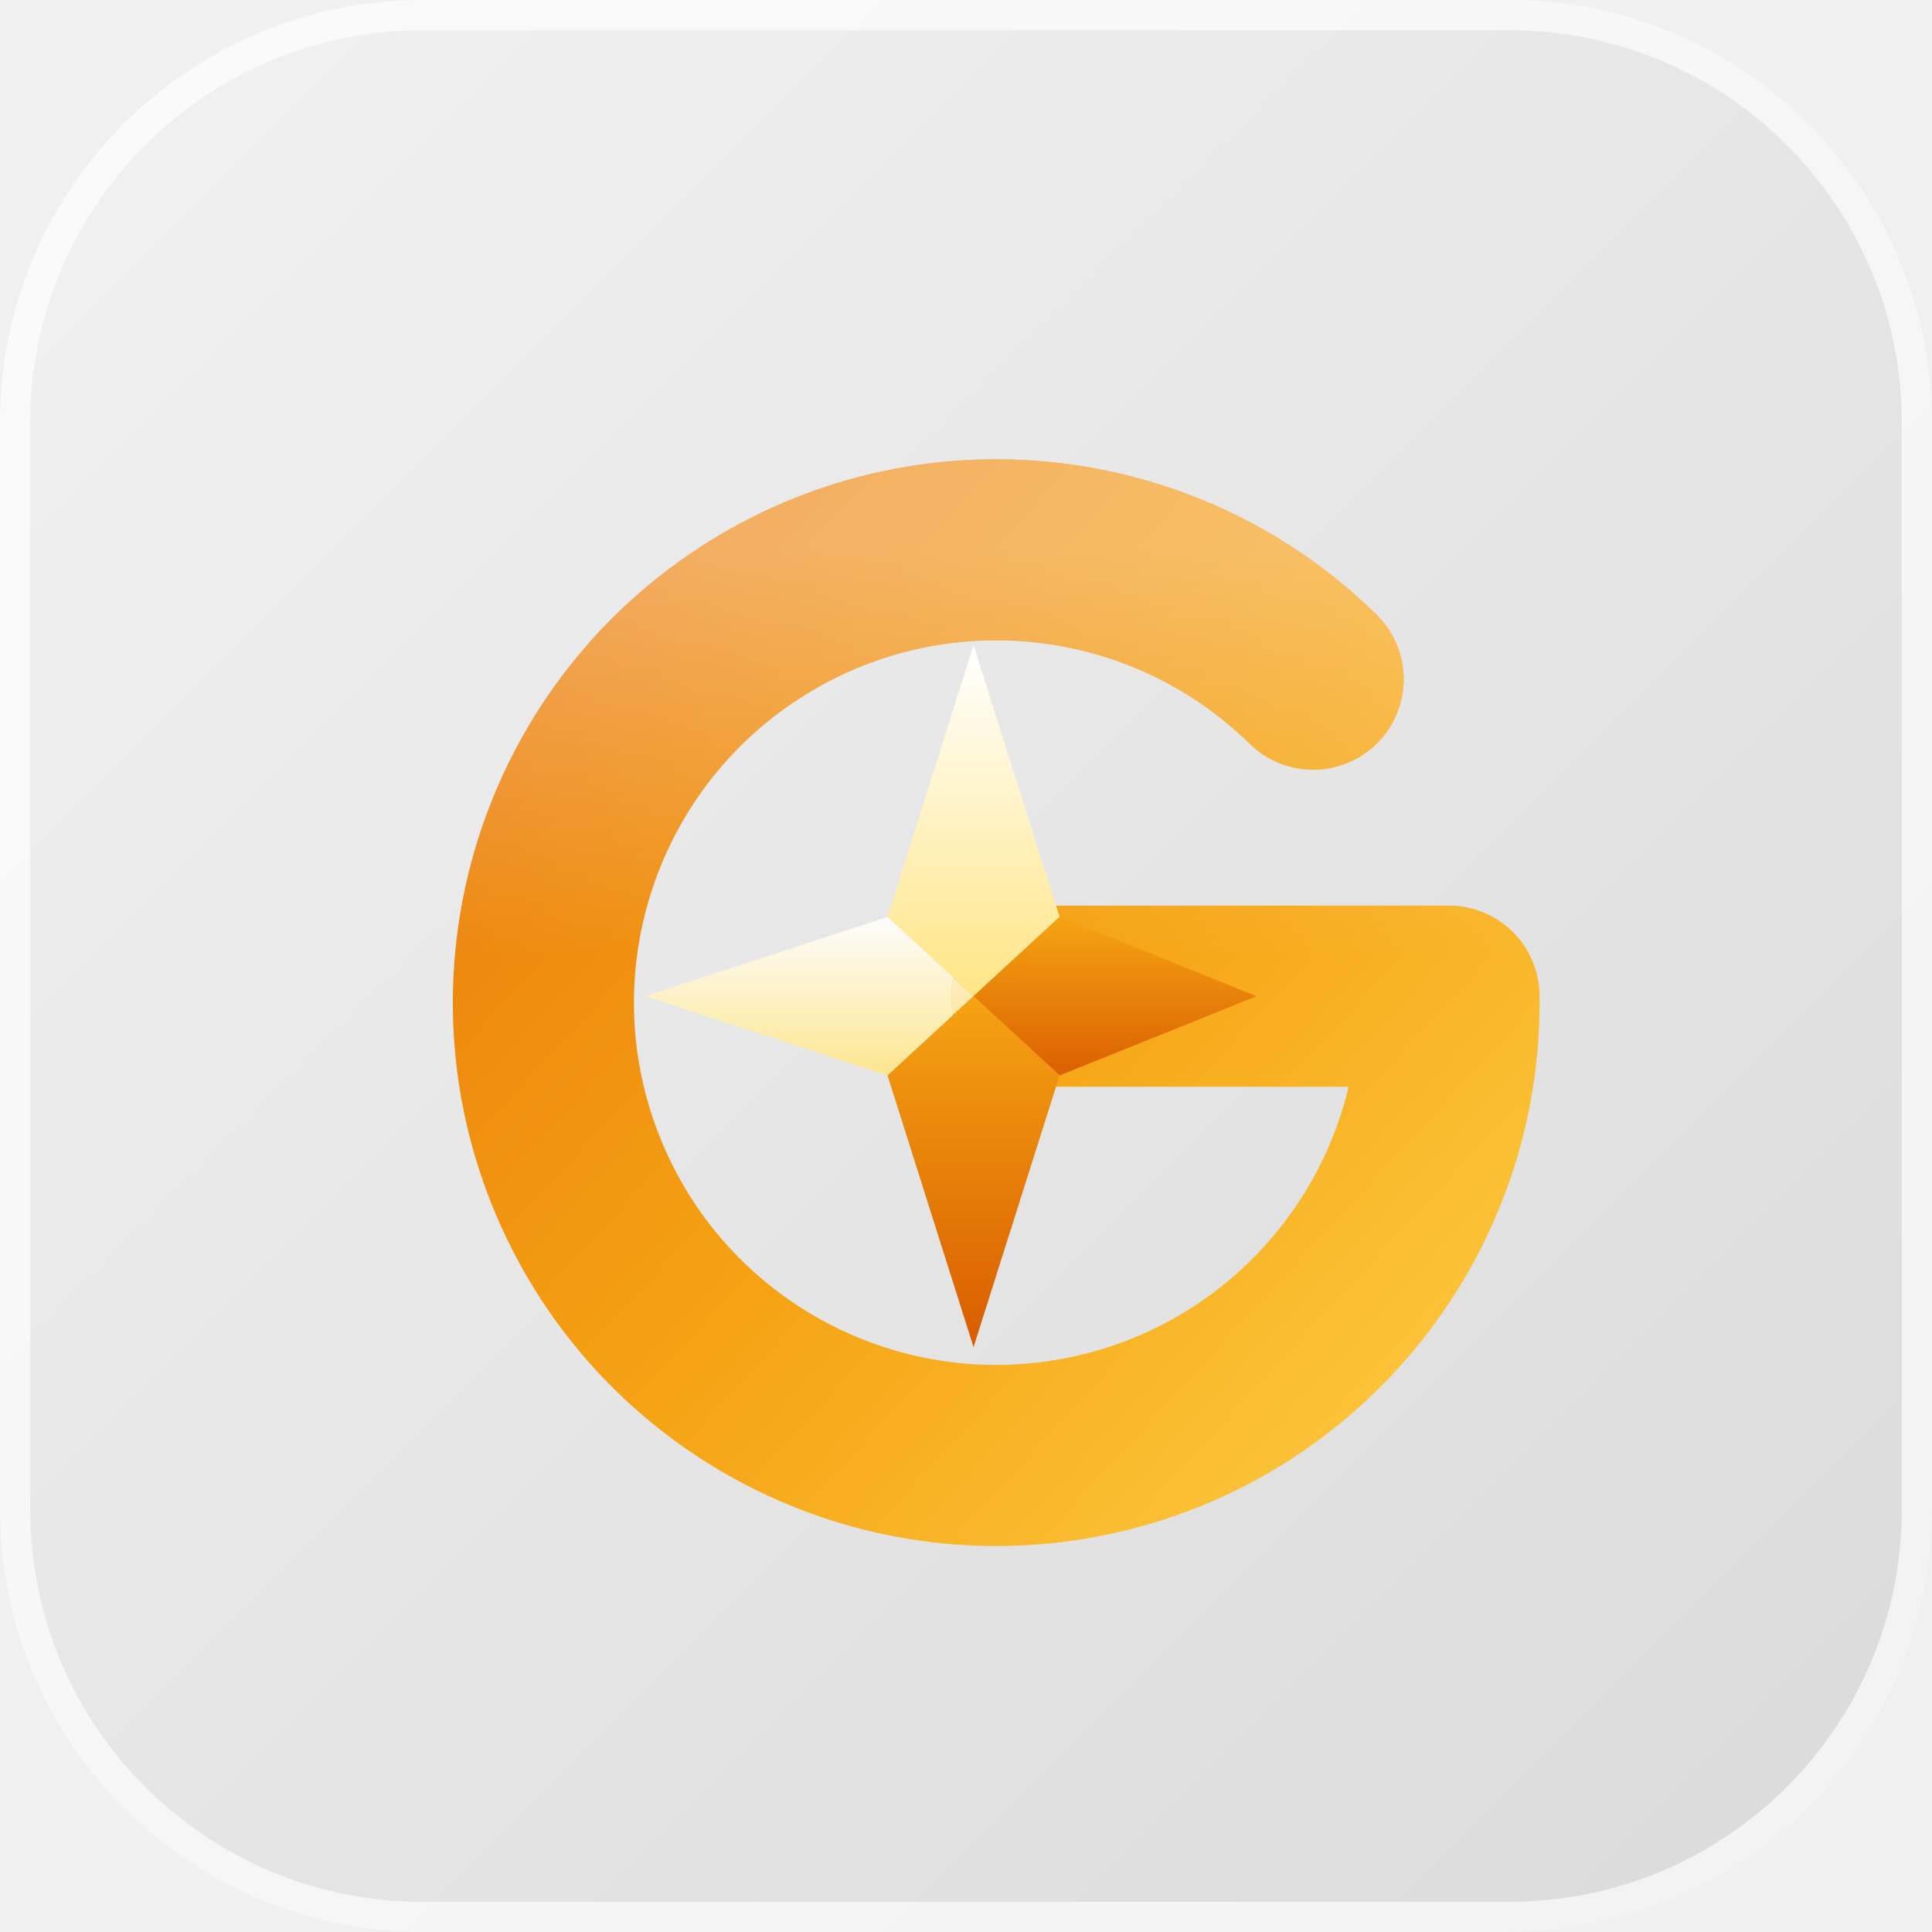
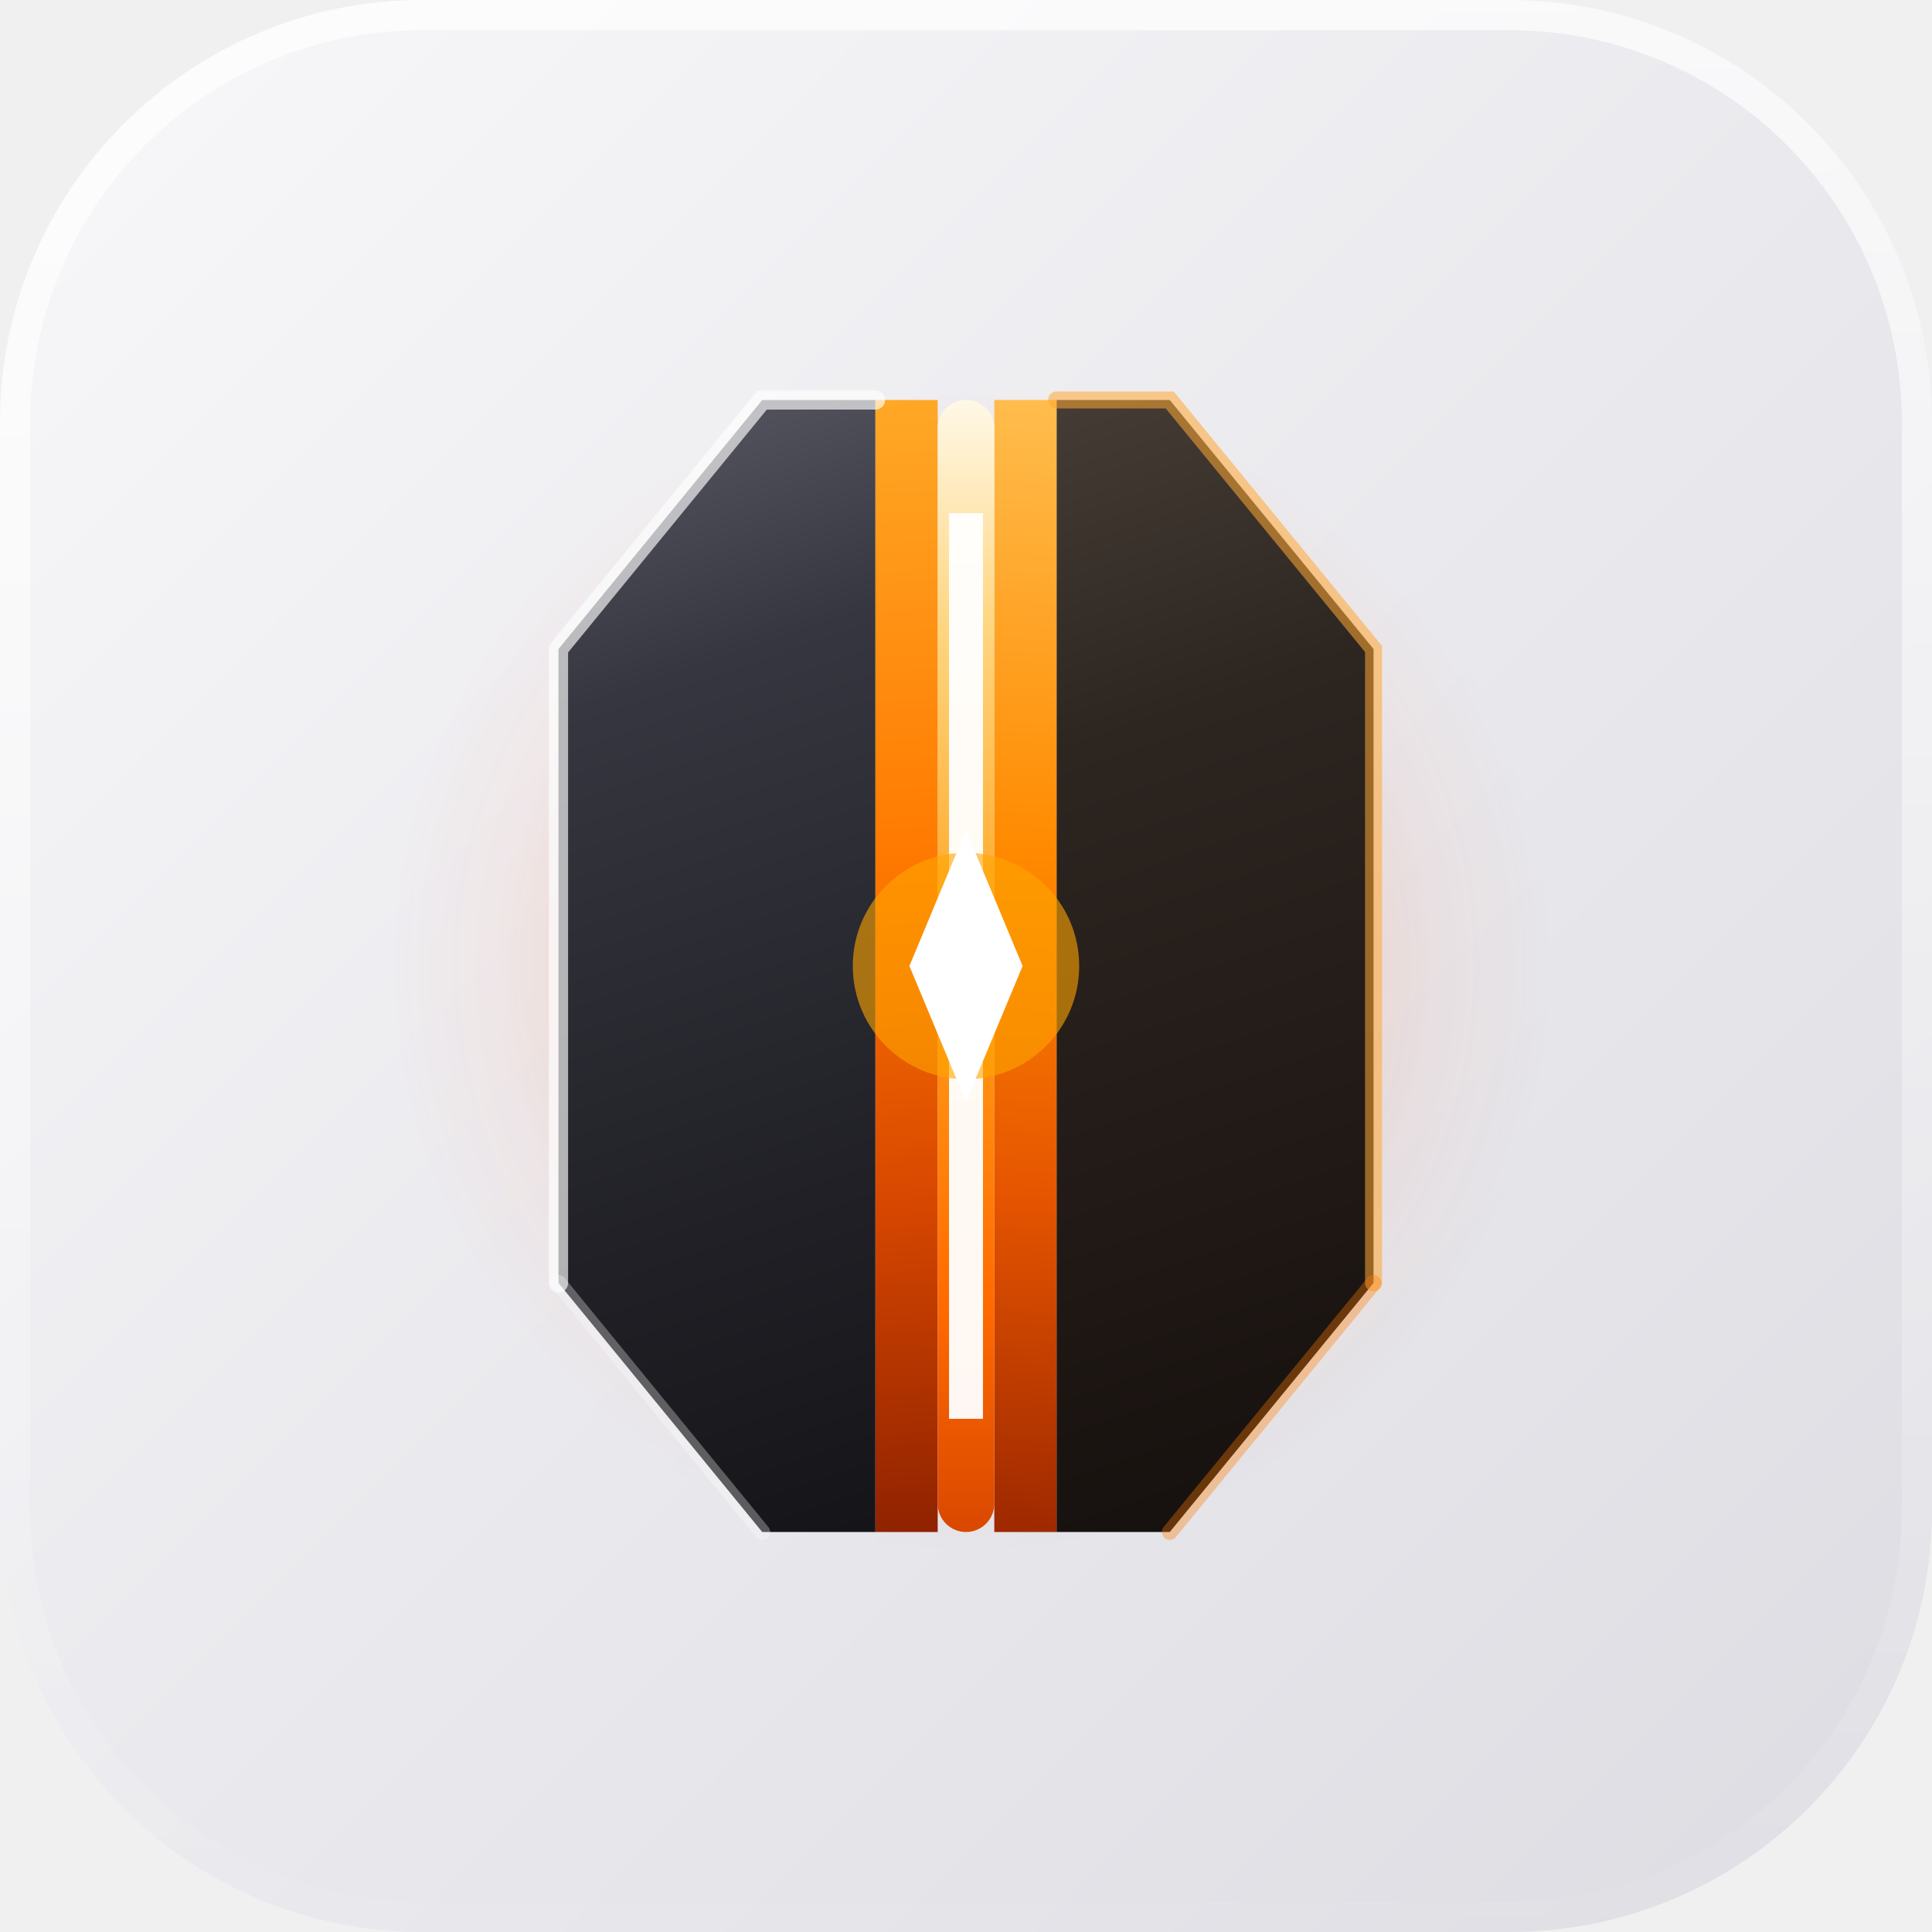
<svg xmlns="http://www.w3.org/2000/svg" viewBox="0 0 64 64" fill="none">
  <defs>
    <linearGradient id="tile-light" x1="0" y1="0" x2="64" y2="64" gradientUnits="userSpaceOnUse">
-       <stop offset="0" stop-color="#F2F2F2" />
-       <stop offset="1" stop-color="#DADADA" />
+       <stop offset="0" stop-color="#F8F8FA" />
+       <stop offset="100%" stop-color="#DCDCE2" />
+     </linearGradient>
+     <linearGradient id="rim-light" x1="0" y1="0" x2="0" y2="64" gradientUnits="userSpaceOnUse">
+       <stop offset="0" stop-color="#FFFFFF" stop-opacity="0.7" />
+       <stop offset="100%" stop-color="#FFFFFF" stop-opacity="0.04" />
    </linearGradient>
  </defs>
  <rect x="0" y="0" width="64" height="64" rx="14" fill="url(#tile-light)" />
-   <rect x="0.5" y="0.5" width="63" height="63" rx="13.5" fill="none" stroke="#FFFFFF" stroke-opacity="0.65" stroke-width="1" />
-   <g transform="translate(9 9) scale(0.75)">
+   <rect x="0.5" y="0.5" width="63" height="63" rx="13.5" fill="none" stroke="url(#rim-light)" stroke-width="1" />
+   <g transform="translate(8 8) scale(0.75)">
    <defs>
-       <linearGradient id="ember-light" x1="6" y1="8" x2="58" y2="56" gradientUnits="userSpaceOnUse">
-         <stop offset="0" stop-color="#E8730C" />
-         <stop offset="0.52" stop-color="#F5A313" />
-         <stop offset="1" stop-color="#FFD24A" />
+       <linearGradient id="mono-body-left-light" x1="14" y1="7" x2="31" y2="57" gradientUnits="userSpaceOnUse">
+         <stop offset="0%" stop-color="#5A5A66" />
+         <stop offset="25%" stop-color="#363640" />
+         <stop offset="70%" stop-color="#202026" />
+         <stop offset="100%" stop-color="#141418" />
      </linearGradient>
-       <linearGradient id="sheen-light" x1="0" y1="0" x2="0" y2="1">
-         <stop offset="0" stop-color="#FFFFFF" stop-opacity="0.35" />
-         <stop offset="0.45" stop-color="#FFFFFF" stop-opacity="0" />
+       <linearGradient id="mono-body-right-light" x1="33" y1="7" x2="50" y2="57" gradientUnits="userSpaceOnUse">
+         <stop offset="0%" stop-color="#463E36" />
+         <stop offset="30%" stop-color="#2D2520" />
+         <stop offset="75%" stop-color="#1E1714" />
+         <stop offset="100%" stop-color="#140F0D" />
      </linearGradient>
-       <linearGradient id="spark-light-light" x1="0" y1="0" x2="0" y2="1">
-         <stop offset="0" stop-color="#FFFFFF" />
-         <stop offset="1" stop-color="#FFE585" />
+       <linearGradient id="fissure-bevel-left-light" x1="28" y1="7" x2="31" y2="57" gradientUnits="userSpaceOnUse">
+         <stop offset="0%" stop-color="#FFA826" />
+         <stop offset="40%" stop-color="#FF7A00" />
+         <stop offset="70%" stop-color="#D94800" />
+         <stop offset="100%" stop-color="#8F2200" />
      </linearGradient>
-       <linearGradient id="spark-dark-light" x1="0" y1="0" x2="0" y2="1">
-         <stop offset="0" stop-color="#F5A313" />
-         <stop offset="1" stop-color="#D95C00" />
+       <linearGradient id="fissure-bevel-right-light" x1="36" y1="7" x2="33" y2="57" gradientUnits="userSpaceOnUse">
+         <stop offset="0%" stop-color="#FFBD4D" />
+         <stop offset="40%" stop-color="#FF8A00" />
+         <stop offset="70%" stop-color="#E65500" />
+         <stop offset="100%" stop-color="#9E2800" />
      </linearGradient>
+       <linearGradient id="plasma-core-light" x1="32" y1="7" x2="32" y2="57" gradientUnits="userSpaceOnUse">
+         <stop offset="0%" stop-color="#FFF8E7" />
+         <stop offset="20%" stop-color="#FFD680" />
+         <stop offset="50%" stop-color="#FFA019" />
+         <stop offset="80%" stop-color="#FF6A00" />
+         <stop offset="100%" stop-color="#D94800" />
+       </linearGradient>
+       <radialGradient id="plasma-glow-light" cx="32" cy="32" r="26" gradientUnits="userSpaceOnUse">
+         <stop offset="0%" stop-color="#FF9E1A" stop-opacity="0.45" />
+         <stop offset="45%" stop-color="#FF6A00" stop-opacity="0.18" />
+         <stop offset="80%" stop-color="#FF3C00" stop-opacity="0.04" />
+         <stop offset="100%" stop-color="#FF2A00" stop-opacity="0" />
+       </radialGradient>
    </defs>
-     <path d="M 46 18 A 20 20 0 1 0 52 32 L 34 32" stroke="url(#ember-light)" stroke-width="8" stroke-linecap="round" stroke-linejoin="round" />
-     <path d="M 46 18 A 20 20 0 1 0 52 32 L 34 32" stroke="url(#sheen-light)" stroke-width="8" stroke-linecap="round" stroke-linejoin="round" />
-     <path d="M 31 16.5 L 34.8 28.5 L 31 32 L 27.2 28.5 Z" fill="url(#spark-light-light)" />
-     <path d="M 31 32 L 27.2 28.5 L 16.5 32 L 27.2 35.5 Z" fill="url(#spark-light-light)" opacity="0.9" />
-     <path d="M 31 32 L 34.8 28.5 L 43.5 32 L 34.8 35.5 Z" fill="url(#spark-dark-light)" opacity="0.95" />
-     <path d="M 31 32 L 34.8 35.5 L 31 47.5 L 27.2 35.5 Z" fill="url(#spark-dark-light)" />
+     <circle cx="32" cy="32" r="26" fill="url(#plasma-glow-light)" />
+     <polygon points="23,7 28,7 28,57 23,57 14,46 14,18" fill="url(#mono-body-left-light)" />
+     <polygon points="28,7 30.75,7 30.75,57 28,57" fill="url(#fissure-bevel-left-light)" />
+     <polygon points="36,7 41,7 50,18 50,46 41,57 36,57" fill="url(#mono-body-right-light)" />
+     <polygon points="33.25,7 36,7 36,57 33.25,57" fill="url(#fissure-bevel-right-light)" />
+     <polyline points="14,46 14,18 23,7 28,7" stroke="#FFFFFF" stroke-width="0.85" stroke-linecap="round" opacity="0.65" />
+     <polyline points="50,46 50,18 41,7 36,7" stroke="#FFA834" stroke-width="0.75" stroke-linecap="round" opacity="0.55" />
+     <polyline points="23,57 14,46" stroke="#FFFFFF" stroke-width="0.7" stroke-linecap="round" opacity="0.3" />
+     <polyline points="41,57 50,46" stroke="#FF7A00" stroke-width="0.7" stroke-linecap="round" opacity="0.35" />
+     <rect x="30.75" y="7" width="2.5" height="50" rx="1.25" fill="url(#plasma-core-light)" />
+     <rect x="31.25" y="12" width="1.5" height="40" fill="#FFFFFF" opacity="0.95" />
+     <circle cx="32" cy="32" r="5" fill="#FFA500" opacity="0.6" />
+     <polygon points="32,26 34.5,32 32,38 29.5,32" fill="#FFFFFF" />
+     <circle cx="32" cy="32" r="1.75" fill="#FFFFFF" />
  </g>
</svg>
